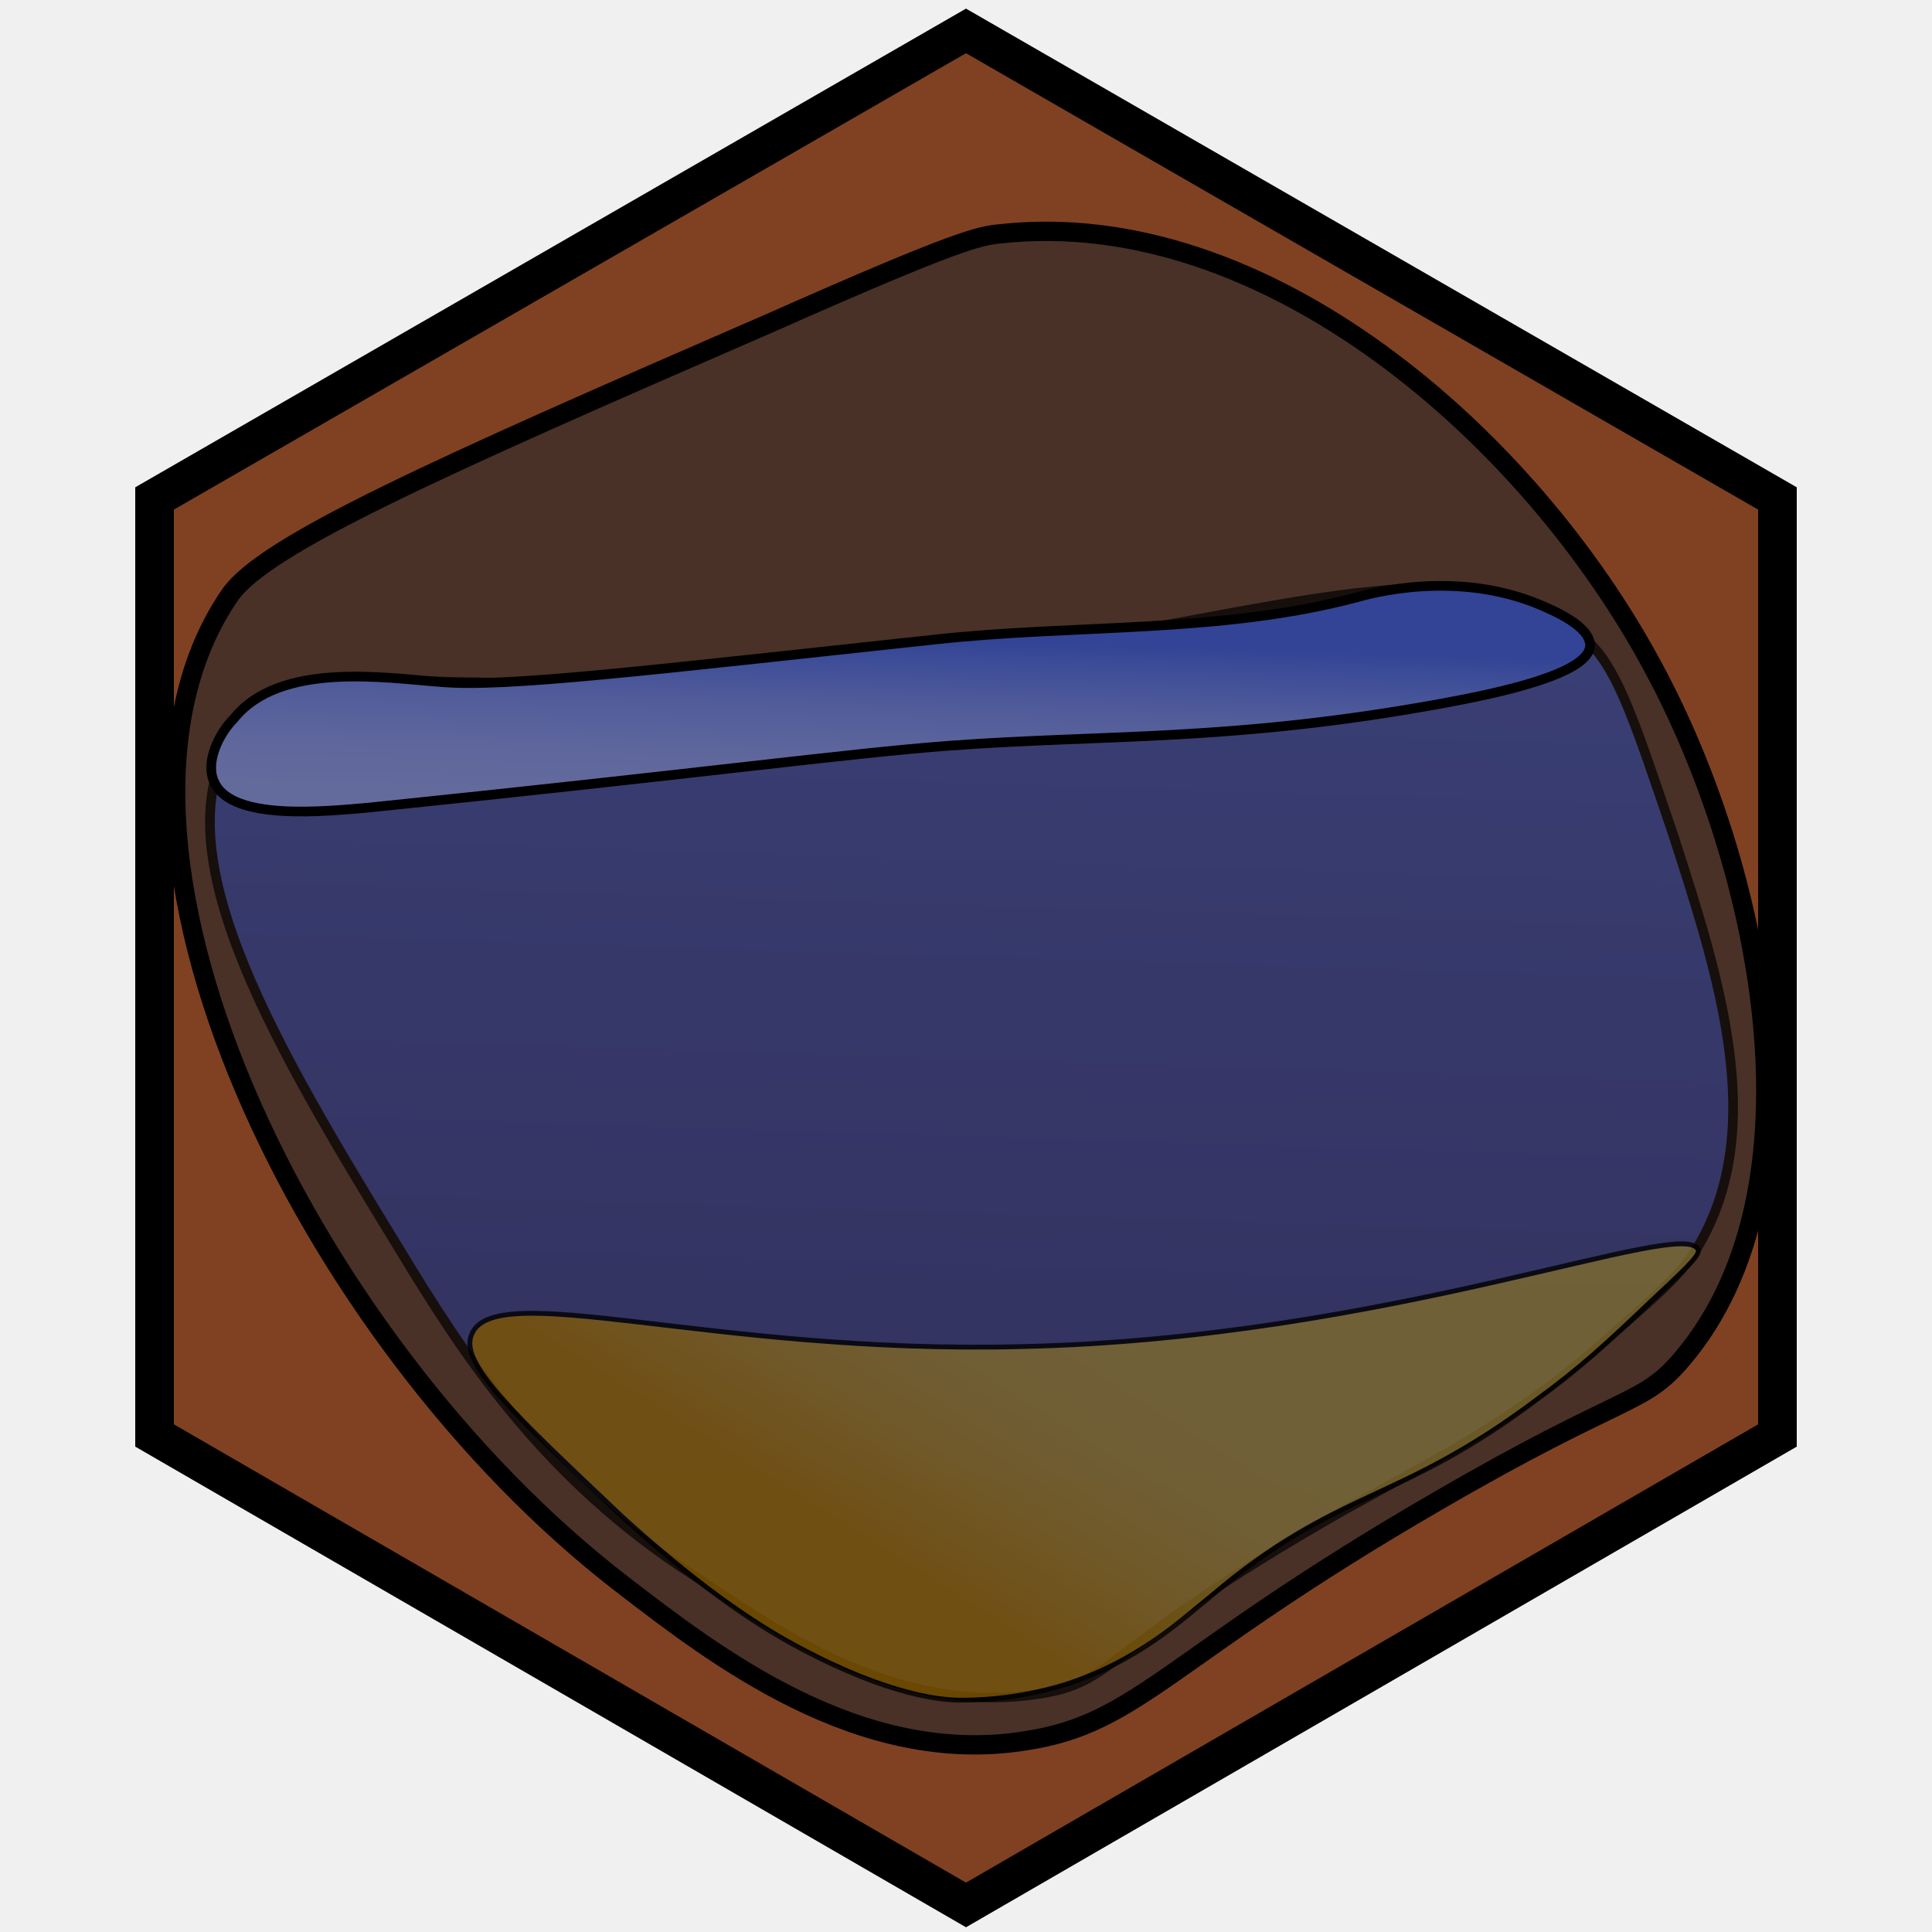
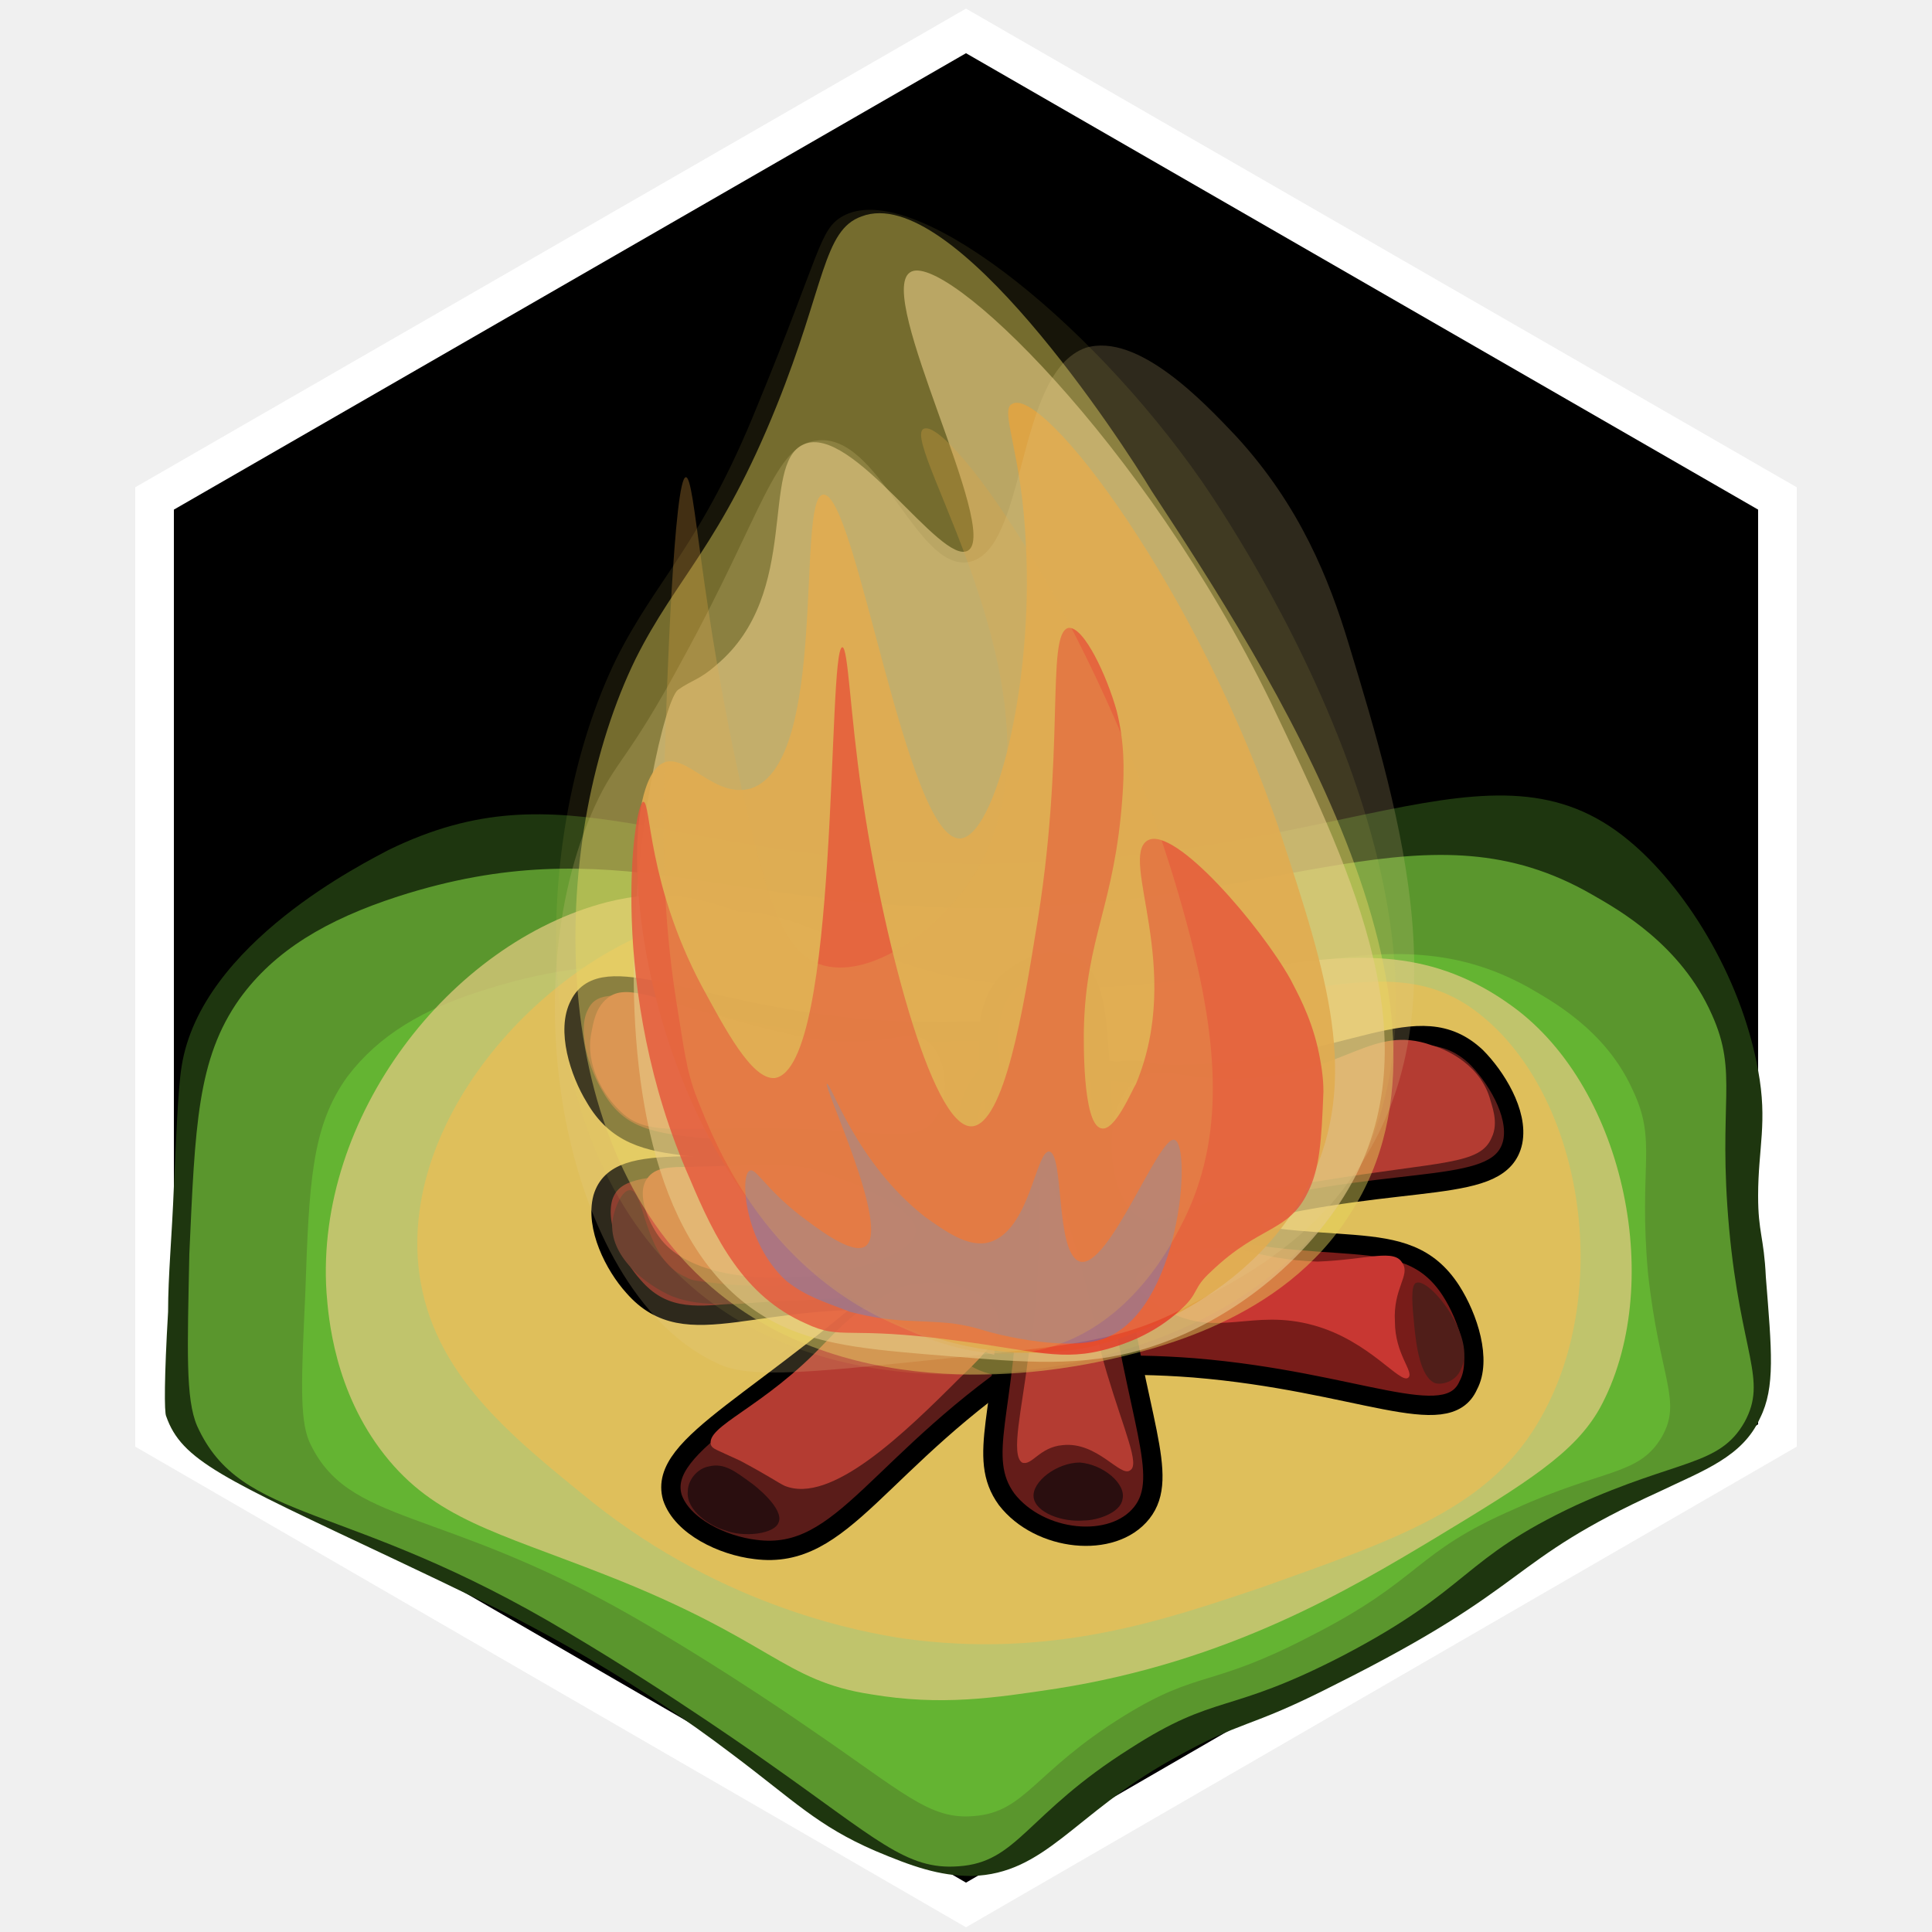
- <svg xmlns="http://www.w3.org/2000/svg" version="1.1" x="0px" y="0px" viewBox="0 0 100 100" style="enable-background:new 0 0 100 100;" xml:space="preserve">
+ <svg xmlns="http://www.w3.org/2000/svg" version="1.1" id="Ebene_1" x="0px" y="0px" viewBox="0 0 100 100" style="enable-background:new 0 0 100 100;" xml:space="preserve">
  <style type="text/css">
- 	.st0{fill:#804122;stroke:#000000;stroke-width:2;stroke-miterlimit:10;}
- 	.st1{fill:#493127;stroke:#000000;stroke-miterlimit:10;}
- 	.st2{opacity:0.7;fill:url(#SVGID_1_);stroke:#000000;stroke-width:0.5;stroke-miterlimit:10;}
- 	
- 		.st3{fill:url(#SVGID_00000129175460162603884690000004785576933354713989_);stroke:#000000;stroke-width:0.5;stroke-miterlimit:10;}
- 	
- 		.st4{fill:url(#SVGID_00000162313953211605545710000009133884505286024323_);stroke:#000000;stroke-width:0.5;stroke-miterlimit:10;}
- 	
- 		.st5{opacity:0.8;fill:url(#SVGID_00000013172380423457353630000009004920296523529351_);stroke:#000000;stroke-width:0.25;stroke-miterlimit:10;}
+ 	.st0{stroke:#FFFFFF;stroke-width:2;stroke-miterlimit:10;}
+ 	.st1{fill:#1E360F;}
+ 	.st2{fill:#5A962D;}
+ 	.st3{fill:#64B432;}
+ 	.st4{opacity:0.75;fill:#DFC97F;}
+ 	.st5{fill:#DFBF5B;}
+ 	.st6{fill:#5A1C19;stroke:#000000;stroke-miterlimit:10;}
+ 	.st7{fill:#781C19;stroke:#000000;stroke-miterlimit:10;}
+ 	.st8{fill:#641C19;stroke:#000000;stroke-miterlimit:10;}
+ 	.st9{fill:#C83732;}
+ 	.st10{fill:#B43C32;}
+ 	.st11{fill:#2A0E0F;}
+ 	.st12{fill:#501E19;}
+ 	.st13{opacity:0.45;fill:#E7D75B;}
+ 	.st14{opacity:0.6;fill:#E7CB8D;}
+ 	.st15{opacity:0.9;fill:#DF9D3F;}
+ 	.st16{opacity:0.8;fill:#E52421;}
+ 	.st17{opacity:0.4;fill:#1F6BFF;}
+ 	.st18{fill:#FFFFFF;}
+ 	.st19{opacity:0.3;fill:#DF9D3F;}
+ 	.st20{opacity:0.2;fill:#E7CB8D;}
+ 	.st21{opacity:0.1;fill:#E7D75B;}
+ 	.st22{fill:#E7D75B;}
+ 	.st23{fill:#DFC97F;}
</style>
-   <g id="Ebene_1">
+   <g id="Ebene_1_00000116207670979295719810000017278100620074370713_">
    <g id="Ebene_2_00000093860788734264317370000010671531211922489223_">
	</g>
    <g id="Ebene_1_00000017510764199299988230000010460311392665681541_">
      <polygon class="st0" points="8,25.8 50,1.6 92,25.8 92,74.3 50,98.6 8,74.3   " />
    </g>
+     <path class="st1" d="M8.6,73.3c0.8,2.3,2.9,3.2,11.8,7.4c3.6,1.7,5.4,2.6,5.8,2.8c2.3,1.2,6.7,3.5,11.7,7.3c3.2,2.4,4.4,3.7,7.4,5   c1.9,0.8,3.3,1.3,5,1.3c3.8-0.1,5.3-3.2,10.3-6c3.9-2.2,3.8-1.5,8.5-3.9c10.4-5.2,8.7-6.3,16.8-10c2.3-1.1,4.3-1.8,5.2-3.8   c0.8-1.6,0.6-3.5,0.3-7.3C91.3,64,91,63.8,91,61.9c0-2.5,0.5-3.8,0-6.5c-0.9-5-3.9-9.6-6.7-11.9c-7.1-5.9-15,1.3-34,1.2   c-15.9-0.1-21-5.2-30.2-0.7c-1.1,0.6-9.7,4.8-10.7,11.2c-0.2,1.2-0.3,4.2-0.4,6.2C8.9,64,8.7,66,8.7,67.9   C8.5,71.3,8.5,73.1,8.6,73.3z" />
+     <path class="st2" d="M10.2,73.8c2.3,5.1,7.7,3.8,19.2,10.7c5.4,3.2,10.3,6.7,10.3,6.7c5.7,4,7.2,5.6,9.9,5.4   c3.1-0.2,3.5-2.7,8.9-6.1c4.5-2.9,5-1.7,11-4.8c6.7-3.5,6.1-5,12.1-7.8c5.3-2.4,7.4-2,8.7-4.3c1.2-2.2-0.2-3.5-0.8-10   c-0.6-6.6,0.5-8-0.9-11.1c-1.6-3.6-4.8-5.4-6.2-6.2c-8.5-4.9-15.7,0.5-31,0.7c-13.9,0.1-19.6-4.2-30.8-0.6   c-3.7,1.2-6.4,2.8-8.2,5.3c-2.2,3.1-2.3,6.6-2.6,13.2C9.7,69.9,9.6,72.4,10.2,73.8z" />
+     <path class="st3" d="M16,74.6c2,4.4,6.7,3.3,16.8,9.1c4.7,2.7,9,5.7,9,5.7c5,3.4,6.3,4.8,8.6,4.6c2.7-0.2,3.1-2.3,7.8-5.2   c3.9-2.4,4.4-1.4,9.6-4.1c5.9-3,5.3-4.3,10.6-6.6c4.6-2.1,6.4-1.7,7.6-3.7c1.1-1.9-0.1-3-0.7-8.5c-0.5-5.6,0.5-6.8-0.8-9.5   c-1.4-3.1-4.2-4.6-5.4-5.3c-7.4-4.1-13.7,0.4-27,0.6c-12.1,0.1-17.1-3.6-26.9-0.5c-3.3,1-5.6,2.4-7.2,4.5c-1.9,2.6-2,5.6-2.2,11.3   C15.6,71.3,15.5,73.4,16,74.6z" />
  </g>
-   <g id="Ebene_2">
-     <path class="st1" d="M39.9,16.7c-17.5,7.6-26.2,11.5-28,14.1C3.3,43.3,15.7,69.3,32.2,82c4.8,3.7,12.3,9.5,20.9,8.1   c5.9-0.9,7.3-4.3,21.3-12.4c9.8-5.7,10.6-4.9,12.7-7.4c7.5-8.9,4-25.5-1.5-35.7c-6.4-12-20.1-24-33.8-22.5   C50.7,12.2,49.6,12.4,39.9,16.7z" />
-     <linearGradient id="SVGID_1_" gradientUnits="userSpaceOnUse" x1="51.363" y1="15.6" x2="49.051" y2="90.414">
-       <stop offset="0.214" style="stop-color:#334496" />
-       <stop offset="0.4" style="stop-color:#2F3D89" />
-       <stop offset="0.684" style="stop-color:#2B357C" />
-       <stop offset="0.943" style="stop-color:#293377" />
-     </linearGradient>
-     <path class="st2" d="M11.9,38.4c3.6-6,12.7-0.9,37.8-4.3c17-2.3,26.7-6.5,32.6-0.8c1.5,1.5,2.4,4.3,4.3,9.9   c2.4,7.4,4.9,15.2,1.3,21.3c-0.8,1.4-2.1,2.5-4.6,4.7c-4.8,4.3-8.6,6.1-13.8,9c-12.8,7.3-11.6,8.9-15.9,9.5c-7,1-12.9-2.9-17.6-6.1   C28,76.5,23.8,69.8,20.7,64.7C14.4,54.4,8.4,44.4,11.9,38.4z" />
-     <linearGradient id="SVGID_00000008123434701468835540000014209645735668561065_" gradientUnits="userSpaceOnUse" x1="46.959" y1="26.153" x2="46.422" y2="43.518">
-       <stop offset="0.399" style="stop-color:#334496" />
-       <stop offset="0.448" style="stop-color:#3B4B97" />
-       <stop offset="0.602" style="stop-color:#515C9A" />
-       <stop offset="0.75" style="stop-color:#5E669C" />
-       <stop offset="0.886" style="stop-color:#636A9C" />
-     </linearGradient>
-     <path style="fill:url(#SVGID_00000008123434701468835540000014209645735668561065_);stroke:#000000;stroke-width:0.5;stroke-miterlimit:10;" d="   M11.1,40.5c0.9,2,5.7,1.5,8,1.3c17.5-1.8,24.7-2.8,30-3.2c8-0.6,14.7-0.2,25.6-2.2c2.7-0.5,7.6-1.5,7.6-3c0-1-1.9-1.8-2.6-2.1   c-4.3-1.8-8.7-0.6-9.4-0.4c-7.1,1.9-14.6,1.4-21.9,2.2c-14.9,1.6-22.3,2.5-25.6,2.2c-2.8-0.2-8.3-1.1-10.7,1.9   C11.3,38,10.6,39.5,11.1,40.5z" />
-     <linearGradient id="SVGID_00000111181451571677259850000015223595321808174732_" gradientUnits="userSpaceOnUse" x1="-33.111" y1="64.074" x2="-33.111" y2="64.074">
-       <stop offset="0.214" style="stop-color:#334496" />
-       <stop offset="0.287" style="stop-color:#3B4B97" />
-       <stop offset="0.518" style="stop-color:#515C9A" />
-       <stop offset="0.74" style="stop-color:#5E669C" />
-       <stop offset="0.943" style="stop-color:#636A9C" />
-     </linearGradient>
-     <path style="fill:url(#SVGID_00000111181451571677259850000015223595321808174732_);stroke:#000000;stroke-width:0.5;stroke-miterlimit:10;" d="   M-33.1,64.1" />
-     <linearGradient id="SVGID_00000052805906756412007680000009211727461051682183_" gradientUnits="userSpaceOnUse" x1="57.937" y1="64.078" x2="45.776" y2="83.45">
-       <stop offset="0.213" style="stop-color:#7F6B2D" />
-       <stop offset="0.409" style="stop-color:#7F6929" />
-       <stop offset="0.617" style="stop-color:#7F631C" />
-       <stop offset="0.828" style="stop-color:#7F5907" />
-       <stop offset="0.886" style="stop-color:#7F5600" />
-     </linearGradient>
-     <path style="opacity:0.8;fill:url(#SVGID_00000052805906756412007680000009211727461051682183_);stroke:#000000;stroke-width:0.25;stroke-miterlimit:10;" d="   M24.4,69.1c1.1-3,12.4,1,28.4,0.6c19.1-0.4,34.5-6.8,35.1-5c0.1,0.3-0.8,1.1-2.6,2.8c-2.1,2-3.5,3.3-5.7,4.9   c-7.3,5.5-10.3,4.6-16.9,10.2c-1.5,1.2-3.8,3.4-7.6,4.6C52.5,88,50.3,88,49.7,88c-0.9,0-3.6-0.2-8.3-2.7c-1.7-0.9-4.7-2.7-9.2-6.8   C26.6,73.2,23.8,70.6,24.4,69.1z" />
+   <g>
+     <path class="st4" d="M16.9,66.9c0.1,1.3,0.4,5.1,3,8.4c2.6,3.3,5.8,4,11.4,6.2c8.7,3.4,9.2,5.5,13.8,6.2c3.6,0.6,6.3,0.2,9.6-0.3   c8.9-1.4,15.1-5.1,19.6-7.8c4.8-2.9,7.2-4.4,8.5-6.7c3.4-6.2,1.4-16.5-4.5-20.8c-8.2-6-15.5,0.9-28.7-1.5   c-10.6-1.9-12.3-5.4-18.2-3.9C23.3,48.8,16.3,57.8,16.9,66.9z" />
+     <path class="st5" d="M21.7,65.9c0.7,5.2,4.7,8.4,8.9,11.8c7,5.6,14.2,6.8,16.1,7.1c7.8,1.1,13.7-1,18.5-2.6   c7.3-2.6,12-4.2,14.6-8.9c3.7-6.6,2.1-16.6-3.2-20.8c-5.4-4.3-10.9,1.3-24.9-1.4c-7.4-1.4-9.8-3.7-13.1-3.9c-0.5,0-1.5,0.1-2.7,0.3   C28.8,49.1,20.6,57.5,21.7,65.9z" />
+     <path class="st6" d="M34.8,77.5c-0.8-2.8,4.9-4.9,12.6-12.1c6.9-6.5,8-10.2,11.4-10c3.3,0.2,6.7,4.2,6.2,7.3c-0.5,3-4.5,3-11.2,7.4   c-8.4,5.5-10.1,10.7-14.7,10.1C37.4,80,35.3,79,34.8,77.5z" />
+     <path class="st7" d="M31.2,62c0.8-2.7,5.6-1,14.1-2.1c7.7-1.1,10.2-3.3,12.3-1.1c2.1,2.2,2.5,7.3,0.7,9.4   c-1.8,2.1-4.4-0.3-10.9-0.8c-8.2-0.7-11.8,2.4-14.6-0.8C31.8,65.5,30.8,63.5,31.2,62z" />
+     <path class="st7" d="M30,52c1.2-2.4,5.6,0.3,14.1,1.2c7.6,0.7,10.5-0.9,12.2,1.7c1.7,2.6,1.2,7.7-0.9,9.3   c-2.1,1.6-4.2-1.3-10.5-3.3C37,58.4,33,60.6,30.8,56.8C30,55.5,29.3,53.3,30,52z" />
+     <path class="st7" d="M76,71.7c-1.1,2.5-5.7-0.2-14.2-0.9c-7.7-0.6-10.5,1.1-12.3-1.5c-1.8-2.6-1.4-7.7,0.6-9.4   c2-1.7,4.3,1.2,10.7,3.1c8,2.4,11.9,0.1,14.3,3.8C76,68.2,76.7,70.4,76,71.7z" />
+     <path class="st6" d="M78.3,59.1c-0.6,2.8-5.5,1.6-13.9,3.7c-7.6,1.9-9.9,4.5-12.2,2.5c-2.3-1.9-3-7-1.4-9.3c1.6-2.3,4.4-0.2,11-0.4   c8.2-0.3,11.6-3.7,14.6-0.9C77.4,55.7,78.6,57.6,78.3,59.1z" />
+     <path class="st8" d="M55.5,50c2,1.2,1,6,2.2,15.2c1.1,8.2,2.9,11.2,1.4,13.1c-1.5,1.9-5.3,1.5-7-0.7c-1.6-2.2,0-4.6,0.1-11.4   c0.1-8.5-2.3-12.8-0.1-15.3C53,50.1,54.4,49.4,55.5,50z" />
+     <path class="st9" d="M33.5,61c-0.6,0.8,0.1,2.3,0.6,3c2.6,3.7,13,1.9,13.3-0.2c0.2-1.3-3.6-2.8-5.4-3.3c-1-0.3-2.7-0.2-6.3-0.1   C34.7,60.4,33.9,60.4,33.5,61z" />
+     <path class="st10" d="M45.3,67.3c-1.3,0.8-2.1,1.7-2.6,2.2c-3.2,3.4-6.2,4.3-5.9,5.3c0.1,0.2,0.2,0.2,1.5,0.8   c1.5,0.8,1.9,1.1,2.3,1.3c2.4,1,6.2-2.7,9.1-5.6c1.8-1.7,2.2-2.4,2-3.1c-0.3-1.2-2.3-2-3.9-1.8C46.8,66.4,46,66.9,45.3,67.3z" />
+     <path class="st10" d="M74.1,54.1c0.4,0.1,2.4,0.8,3,2.7c0.1,0.4,0.5,1.3,0.1,2.1c-0.6,1.4-2.6,1.2-8.7,2.2   c-3.4,0.5-5.1,0.8-6.2,1.2c-1.8,0.7-2.4,1.2-3.2,0.8c-1.7-0.8-2.3-5.4-0.4-7.1c1.2-1.1,2.4,0,6-0.2C69.7,55.5,71,53,74.1,54.1z" />
+     <path class="st9" d="M30.6,53.5c0.1-0.5,0.2-1.3,0.8-1.8c0.9-0.8,2.3-0.1,5.5,0.8c3.5,1,5.2,1.4,6.9,1.4c2.4,0.1,3.3-0.7,4.2,0   c1,0.8,1.2,2.9,0.4,4c-1,1.5-3,0.4-10,0.5c-3.5,0-5,0.3-6.2-0.8C31.2,56.7,30.3,55.1,30.6,53.5z" />
+     <path class="st9" d="M72.6,65.4c0.4,0.6-0.5,1.3-0.4,3c0,1.7,1,2.6,0.7,2.9c-0.4,0.4-2-1.9-4.9-2.7c-3.2-0.9-5,0.7-7.7-0.8   c-0.3-0.2-1.5-0.9-1.5-1.6c0.1-1,2.6-1.4,3-1.5c2.5-0.4,3.2,0.5,6.4,0.6C70.8,65.2,72.2,64.6,72.6,65.4z" />
+     <path class="st10" d="M52.9,75.7c0.5,0.2,0.9-0.8,2.1-0.9c1.8-0.2,3,1.7,3.5,1.3c0.5-0.3-0.3-2-1.2-5c-0.8-2.7-0.6-3.1-1.4-5.8   c-0.6-2.1-1.4-4.5-1.9-4.4c-0.6,0.1,0.2,3.7-0.8,9.5C52.9,72.9,52.3,75.3,52.9,75.7z" />
+     <path class="st11" d="M53.5,77.5c0.1,0.8,1.5,1.3,2.6,1.2c0.7,0,1.9-0.4,2-1.1c0.2-0.8-1-1.8-2.2-1.9   C54.7,75.7,53.4,76.7,53.5,77.5z" />
+     <path class="st11" d="M36.7,75.9c0.8-0.2,1.4,0.3,2.1,0.8c0.3,0.2,1.8,1.4,1.5,2.1c-0.2,0.6-1.8,0.8-2.8,0.4c-0.7-0.2-2-1-1.9-2   C35.6,76.6,36.1,76,36.7,75.9z" />
+     <path class="st12" d="M32.6,61.6c-0.4,0-0.8,0.9-0.9,1.6c-0.2,1.8,1.7,3.3,3.1,3.9c0.8,0.3,1.5,0.4,2.9,0.4c1,0,1-0.1,3.8-0.2   c1.9-0.1,2.5-0.1,3.4-0.5c0.9-0.4,1.7-1,1.7-1.2c-0.1-0.2-1.2,0.3-3,0.6c-0.6,0.1-3.4,0.6-6.7,0.2c-0.7-0.1-1.1-0.1-1.4-0.3   C33.3,65.2,33.4,61.6,32.6,61.6z" />
+     <path class="st12" d="M73.3,66.4c-0.3,0.1-0.2,1.2-0.1,2.2c0.1,1,0.3,2.7,1.1,3c0.5,0.1,1.1-0.2,1.3-0.7   C76.5,69.3,74,66.1,73.3,66.4z" />
+     <path class="st13" d="M44.6,11.2c-2,0.7-1.9,3.6-4.4,9.8c-2.9,7.2-5.2,8.9-7.3,13.1c-4.4,9-5,24.8,3.9,32.5c7.4,6.4,18,4.3,20,3.9   c2.8-0.6,9.6-2.1,13.1-7.7c7-10.8-4.2-28.1-10.3-37.4C58.1,22.9,49.3,9.4,44.6,11.2z" />
+     <path class="st14" d="M50.1,28.5c-1.4,0.8-6-6.6-8.5-5.5c-2.3,1-0.1,7.7-4.5,11.4c-0.9,0.8-1.3,0.8-2,1.3   c-1.3,0.9-6.6,27.2,5.3,32.9c2.3,1.1,5.1,1.3,8.8,1.6c3.7,0.3,6.8,0.6,10.1-0.4c4.6-1.4,8.8-4.9,10.9-9c3.8-7.6-0.5-16.2-4.4-24.4   c-6.6-13.6-17-23.5-18.7-22.3C45.3,15.3,51.8,27.5,50.1,28.5z" />
+     <path class="st15" d="M67.8,61.2c-3.3,6.7-10.9,8.4-11.3,8.5c-5.8,1.2-10.4-1.3-11.6-2C32.8,60.9,31.3,41,34.3,39.5   c1.2-0.6,2.7,1.9,4.6,1.3c4-1.4,2.3-15,3.7-15.2c1.7-0.2,4.3,17.9,7.1,17.8c1.8-0.1,3.8-7.9,3.4-15.2c-0.2-4.8-1.4-7-0.7-7.3   C54,20,62,30.4,66.3,43.2C68.7,50.5,70.4,55.8,67.8,61.2z" />
+     <path class="st16" d="M58.8,56.1c2.5-6-0.9-11.7,0.6-12.6c1.4-0.8,5.9,4.5,7.4,7.2c0.3,0.6,1,1.8,1.4,3.5c0.2,0.9,0.3,1.6,0.3,2.3   c-0.1,2.6-0.2,4-0.8,5.2c-1,2.1-2.5,1.7-5,4.1c-1,0.9-0.6,1.1-1.6,2c-1.4,1.3-3,1.8-3.7,2c-2.4,0.7-3.9,0.1-7.8-0.4   c-5.9-0.8-6,0-7.9-0.9c-3.2-1.4-4.7-4.4-6-7.5c-4.3-9.7-2.9-19.5-2.4-19.5c0.4,0,0.2,4.2,3,9.5c1.2,2.2,2.6,4.9,3.8,4.8   c3.4-0.5,2.7-22.3,3.5-22.3c0.3,0,0.4,3.4,1,7.5c1,7.1,3.6,17.4,5.7,17.3c1.7-0.1,2.7-6.3,3.3-10c1.6-9.3,0.5-15.5,1.7-15.8   c0.8-0.1,2,2.5,2.5,4.3c0.4,1.6,0.4,3,0.3,4.4c-0.4,5.7-1.9,7.3-2,12.1c0,0.3-0.1,4.9,0.9,5.1C57.7,58.6,58.6,56.4,58.8,56.1z" />
+     <path class="st17" d="M40.7,66.3c-2.2-2-2.4-5.5-1.9-5.7c0.3-0.2,0.8,0.9,2.6,2.3c0.8,0.6,2.7,2.1,3.4,1.6c1.3-0.9-2.2-8.3-2-8.4   c0.2-0.1,1.5,4.1,5.1,6.9c1,0.7,2.2,1.6,3.3,1.3c2.1-0.6,2.4-4.7,3.1-4.7c0.8,0.1,0.3,5.3,1.6,5.7c1.5,0.4,4.1-6.6,4.9-6.3   c0.9,0.3,0.3,8.9-3.7,10.3c-1.5,0.5-3.8,0.1-4.8-0.1c-1.5-0.3-1.6-0.5-3-0.7c-1.9-0.2-3,0-5.3-0.6C42.7,67.4,41.7,67.1,40.7,66.3z" />
+     <path class="st18" d="M184.4,37" />
+     <path class="st19" d="M61.3,63.1c-0.6,1.2-2.7,5.5-7.2,6.7c-3.2,0.8-5.9-0.4-7.9-1.3c-6.7-3-9.2-9.3-10.1-11.6   c-0.6-1.5-0.7-2.7-1.1-5.1c-0.7-4.5-0.7-8.1-0.6-12.3c0.1-4,0.5-14.8,1.1-14.8c0.5,0,0.7,6.5,3,16.6c1.4,6.2,2.3,8,3.9,8.6   c2.5,0.9,6.2-1.7,8-4.6c5.5-8.6-3.9-22.4-2.6-23.1c1.3-0.7,9.6,10.7,13.6,25.5C63.2,54.3,63.3,59,61.3,63.1z" />
+     <path class="st20" d="M50.1,29.1c-2.7,0.4-4.6-6.7-7.8-6.3c-2.2,0.2-2.8,3.7-6.9,11.2c-2.9,5.4-3.5,5.3-4.6,7.7   c-4.5,9.8-1.4,25.4,6.4,28.9c1.7,0.8,5.1,0.4,11.9-0.3c5.6-0.6,8.6-0.8,11.8-2.4c2.5-1.3,6.4-3.1,9.1-7c5.7-7.9,2.6-18.4-0.2-27.6   c-1-3.3-2.5-7.1-5.8-10.7c-1.7-1.8-5.1-5.4-7.8-4.6C52.5,19.3,53.2,28.6,50.1,29.1z" />
+     <path class="st21" d="M43.6,11.2c-1.2,0.7-1.1,1.8-4.4,9.8c-2.9,7.2-5.2,8.9-7.3,13.1c-4.4,9-5,24.8,3.9,32.5   c7.4,6.4,18,4.3,20,3.9c2.1-0.5,8.9-2,13.1-7.7c10-13.5-5.4-36-6.7-37.9C56.2,16.3,47.1,9.2,43.6,11.2z" />
+     <path class="st22" d="M113.4,32.4" />
  </g>
+   <path d="M156,25.9" />
+   <path class="st23" d="M59.7,83.1" />
</svg>
